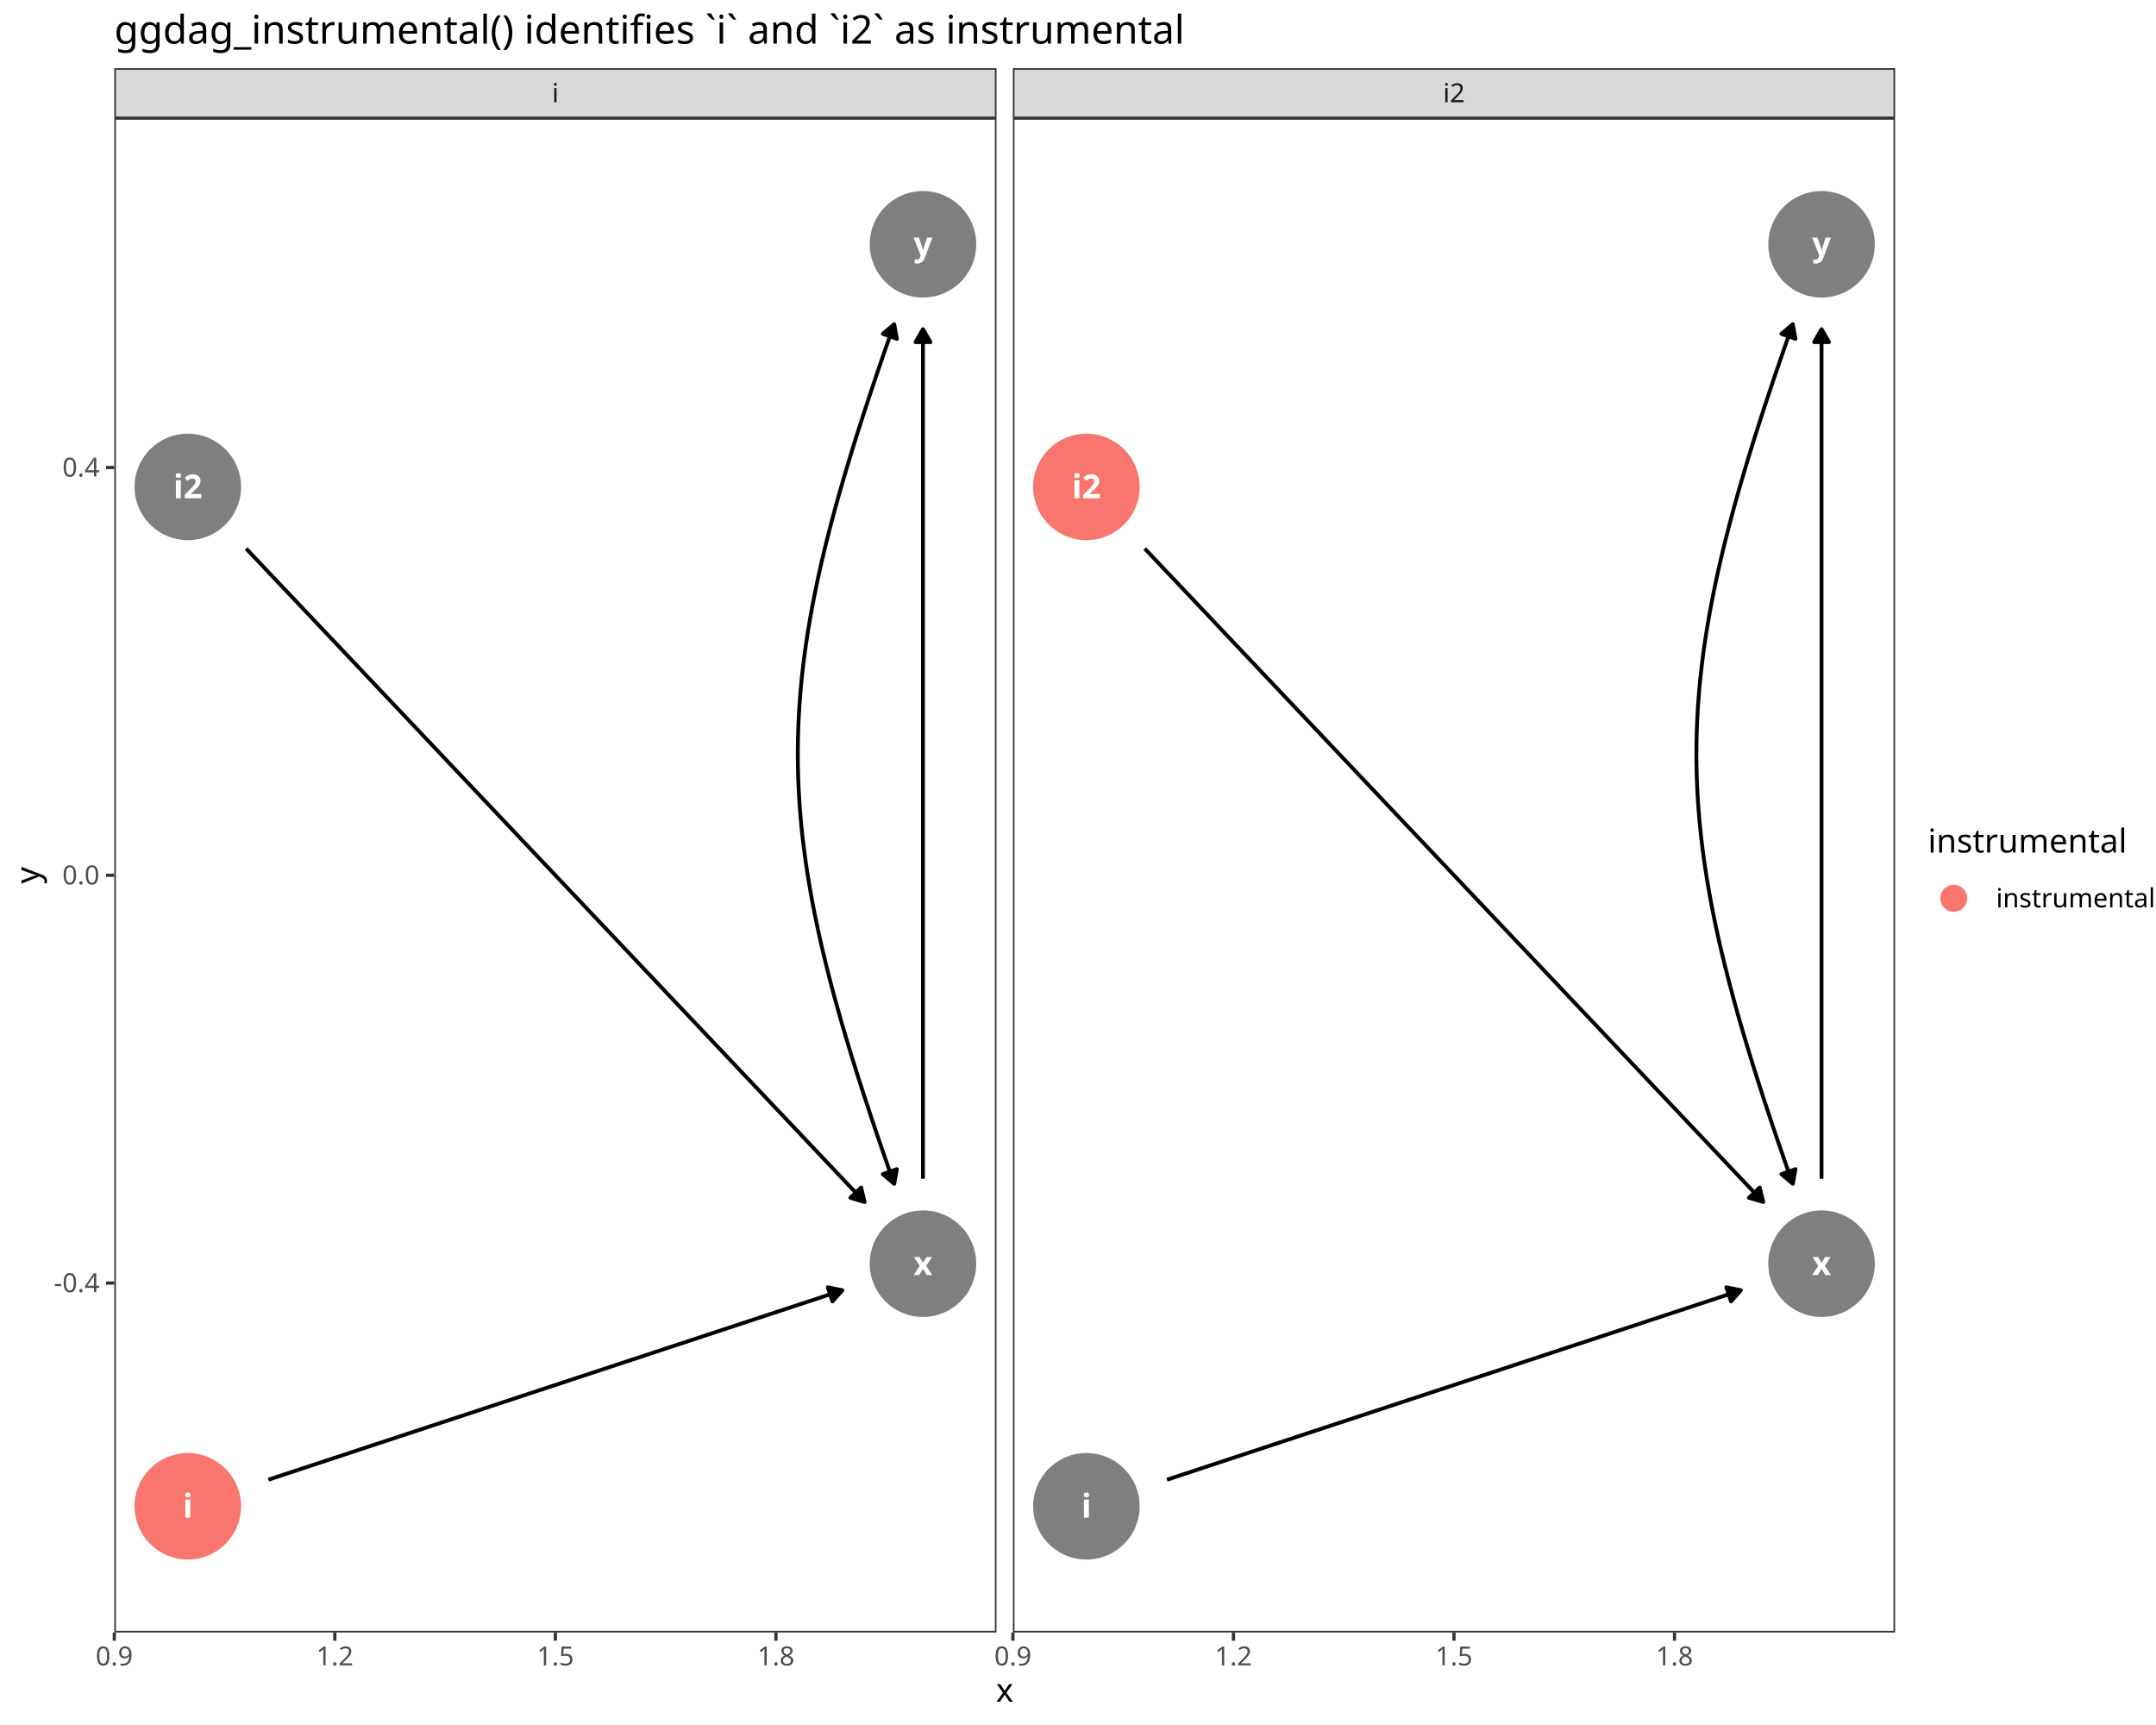
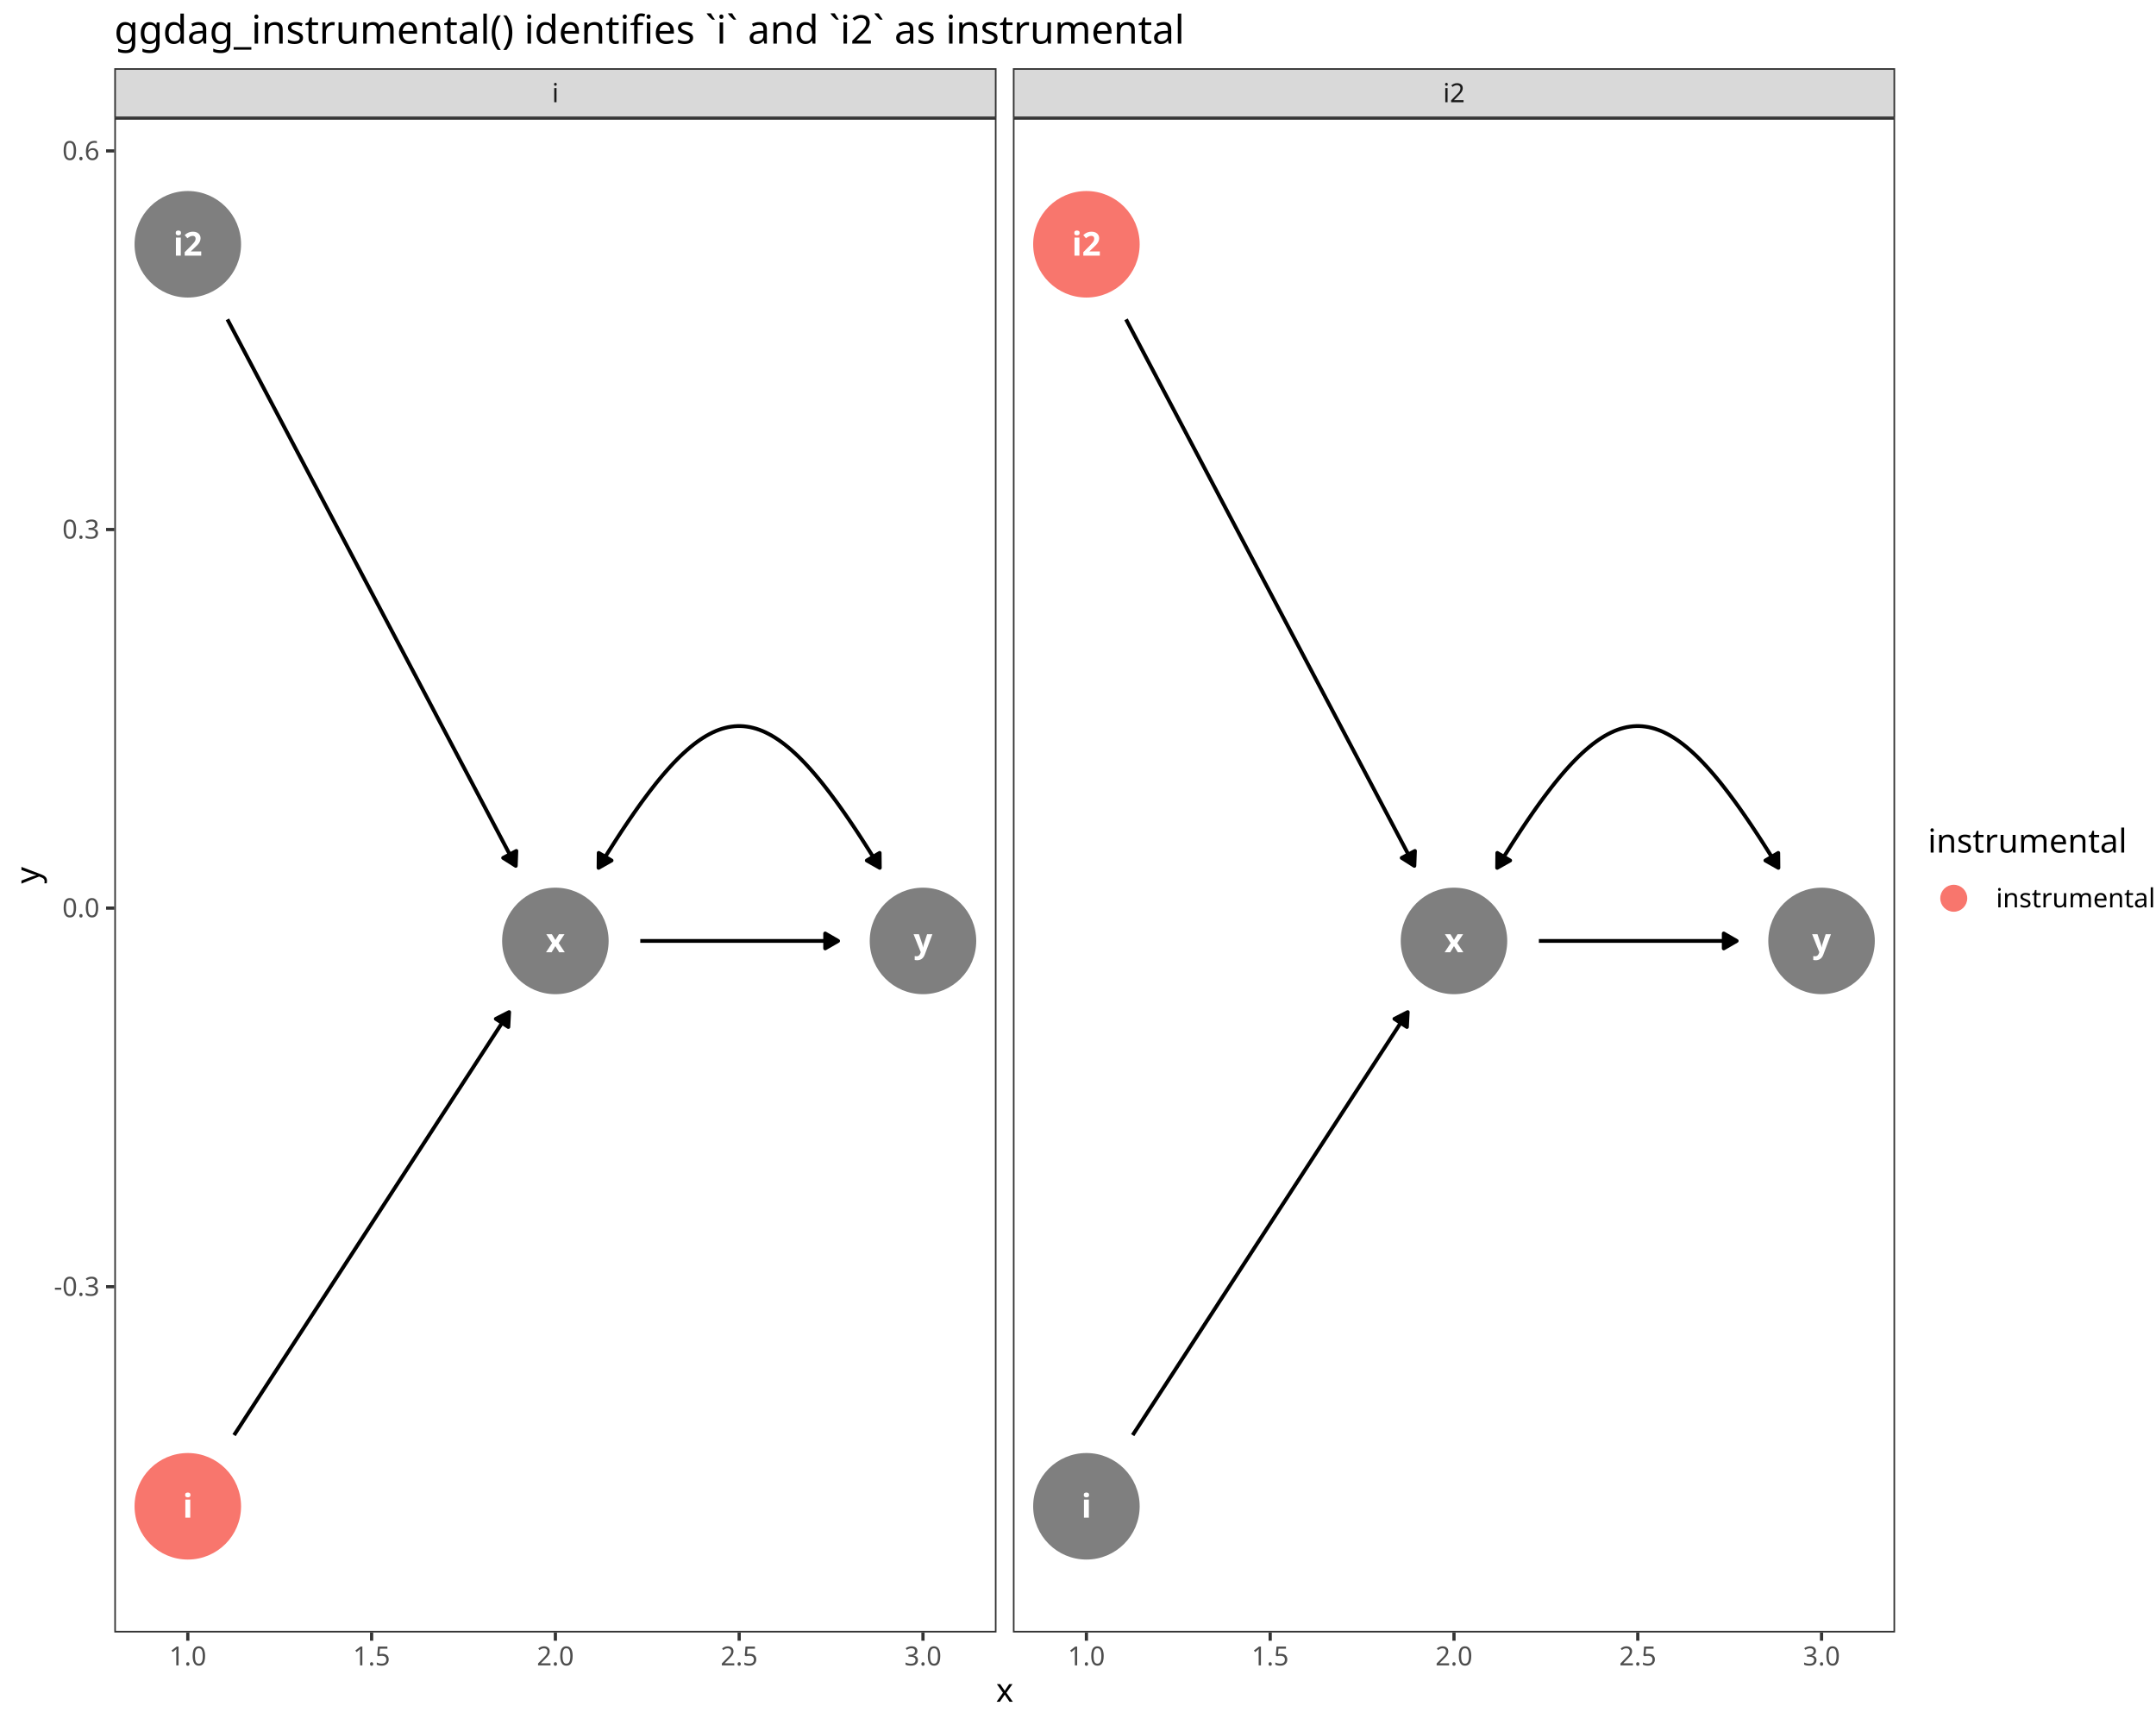
<svg xmlns="http://www.w3.org/2000/svg" class="svglite" data-engine-version="2.0" width="720.00pt" height="576.00pt" viewBox="0 0 720.00 576.00">
  <defs>
    <style type="text/css">
    .svglite line, .svglite polyline, .svglite polygon, .svglite path, .svglite rect, .svglite circle {
      fill: none;
      stroke: #000000;
      stroke-linecap: round;
      stroke-linejoin: round;
      stroke-miterlimit: 10.00;
    }
  </style>
  </defs>
  <rect width="100%" height="100%" style="stroke: none; fill: #FFFFFF;" />
  <defs>
    <clipPath id="cpMC4wMHw3MjAuMDB8MC4wMHw1NzYuMDA=">
      <rect x="0.00" y="0.00" width="720.00" height="576.00" />
    </clipPath>
  </defs>
  <g clip-path="url(#cpMC4wMHw3MjAuMDB8MC4wMHw1NzYuMDA=)">
    <rect x="-0" y="0.00" width="720.00" height="576.00" style="stroke-width: 1.07; stroke: #FFFFFF; fill: #FFFFFF;" />
  </g>
  <defs>
    <clipPath id="cpMzguMTd8MzMyLjc4fDM5LjQzfDU0NS4xMQ==">
      <rect x="38.17" y="39.43" width="294.61" height="505.68" />
    </clipPath>
  </defs>
  <g clip-path="url(#cpMzguMTd8MzMyLjc4fDM5LjQzfDU0NS4xMQ==)">
    <rect x="38.17" y="39.43" width="294.61" height="505.68" style="stroke-width: 1.07; stroke: none; fill: #FFFFFF;" />
    <circle cx="62.72" cy="502.97" r="17.43" style="stroke-width: 0.71; stroke: #F8766D; fill: #F8766D;" />
-     <circle cx="62.72" cy="162.59" r="17.43" style="stroke-width: 0.71; stroke: #7F7F7F; fill: #7F7F7F;" />
-     <circle cx="308.23" cy="421.96" r="17.43" style="stroke-width: 0.71; stroke: #7F7F7F; fill: #7F7F7F;" />
-     <circle cx="308.23" cy="81.57" r="17.43" style="stroke-width: 0.71; stroke: #7F7F7F; fill: #7F7F7F;" />
-     <polyline points="89.64,494.09 90.00,493.97 92.48,493.15 94.96,492.33 97.44,491.52 99.92,490.70 102.40,489.88 104.88,489.06 107.36,488.24 109.84,487.42 112.32,486.61 114.80,485.79 117.28,484.97 119.76,484.15 122.24,483.33 124.72,482.51 127.20,481.70 129.68,480.88 132.16,480.06 134.64,479.24 137.12,478.42 139.60,477.61 142.08,476.79 144.56,475.97 147.03,475.15 149.51,474.33 151.99,473.51 154.47,472.70 156.95,471.88 159.43,471.06 161.91,470.24 164.39,469.42 166.87,468.60 169.35,467.79 171.83,466.97 174.31,466.15 176.79,465.33 179.27,464.51 181.75,463.69 184.23,462.88 186.71,462.06 189.19,461.24 191.67,460.42 194.15,459.60 196.63,458.78 199.11,457.97 201.59,457.15 204.07,456.33 206.55,455.51 209.03,454.69 211.51,453.87 213.99,453.06 216.47,452.24 218.95,451.42 221.43,450.60 223.91,449.78 226.39,448.96 228.87,448.15 231.35,447.33 233.83,446.51 236.31,445.69 238.79,444.87 241.27,444.05 243.75,443.24 246.23,442.42 248.71,441.60 251.19,440.78 253.67,439.96 256.15,439.14 258.63,438.33 261.11,437.51 263.59,436.69 266.07,435.87 268.55,435.05 271.03,434.24 273.51,433.42 275.99,432.60 278.47,431.78 280.95,430.96 281.31,430.84 " style="stroke-width: 1.28; stroke-linecap: butt;" />
-     <polygon points="277.99,434.56 281.31,430.84 276.43,429.83 " style="stroke-width: 1.28; stroke-linecap: butt; fill: #000000;" />
-     <polyline points="82.21,183.17 82.56,183.55 85.04,186.17 87.52,188.79 90.00,191.41 92.48,194.03 94.96,196.64 97.44,199.26 99.92,201.88 102.40,204.50 104.88,207.12 107.36,209.74 109.84,212.36 112.32,214.98 114.80,217.60 117.28,220.22 119.76,222.84 122.24,225.46 124.72,228.08 127.20,230.70 129.68,233.32 132.16,235.94 134.64,238.56 137.12,241.18 139.60,243.80 142.08,246.42 144.56,249.04 147.03,251.66 149.51,254.28 151.99,256.90 154.47,259.52 156.95,262.14 159.43,264.76 161.91,267.38 164.39,270.00 166.87,272.62 169.35,275.24 171.83,277.86 174.31,280.48 176.79,283.10 179.27,285.72 181.75,288.34 184.23,290.96 186.71,293.58 189.19,296.20 191.67,298.82 194.15,301.44 196.63,304.06 199.11,306.68 201.59,309.30 204.07,311.92 206.55,314.54 209.03,317.16 211.51,319.78 213.99,322.40 216.47,325.02 218.95,327.64 221.43,330.26 223.91,332.88 226.39,335.50 228.87,338.12 231.35,340.74 233.83,343.36 236.31,345.98 238.79,348.60 241.27,351.22 243.75,353.84 246.23,356.46 248.71,359.08 251.19,361.70 253.67,364.32 256.15,366.94 258.63,369.56 261.11,372.18 263.59,374.80 266.07,377.42 268.55,380.04 271.03,382.66 273.51,385.28 275.99,387.90 278.47,390.52 280.95,393.14 283.43,395.76 285.91,398.38 288.39,401.00 288.74,401.37 " style="stroke-width: 1.28; stroke-linecap: butt;" />
-     <polygon points="283.97,399.95 288.74,401.37 287.58,396.53 " style="stroke-width: 1.28; stroke-linecap: butt; fill: #000000;" />
-     <polyline points="308.23,393.61 308.23,391.02 308.23,387.58 308.23,384.14 308.23,380.70 308.23,377.26 308.23,373.82 308.23,370.39 308.23,366.95 308.23,363.51 308.23,360.07 308.23,356.63 308.23,353.20 308.23,349.76 308.23,346.32 308.23,342.88 308.23,339.44 308.23,336.00 308.23,332.57 308.23,329.13 308.23,325.69 308.23,322.25 308.23,318.81 308.23,315.37 308.23,311.94 308.23,308.50 308.23,305.06 308.23,301.62 308.23,298.18 308.23,294.75 308.23,291.31 308.23,287.87 308.23,284.43 308.23,280.99 308.23,277.55 308.23,274.12 308.23,270.68 308.23,267.24 308.23,263.80 308.23,260.36 308.23,256.92 308.23,253.49 308.23,250.05 308.23,246.61 308.23,243.17 308.23,239.73 308.23,236.29 308.23,232.86 308.23,229.42 308.23,225.98 308.23,222.54 308.23,219.10 308.23,215.67 308.23,212.23 308.23,208.79 308.23,205.35 308.23,201.91 308.23,198.47 308.23,195.04 308.23,191.60 308.23,188.16 308.23,184.72 308.23,181.28 308.23,177.84 308.23,174.41 308.23,170.97 308.23,167.53 308.23,164.09 308.23,160.65 308.23,157.22 308.23,153.78 308.23,150.34 308.23,146.90 308.23,143.46 308.23,140.02 308.23,136.59 308.23,133.15 308.23,129.71 308.23,126.27 308.23,122.83 308.23,119.39 308.23,115.96 308.23,112.52 308.23,109.92 " style="stroke-width: 1.28; stroke-linecap: butt;" />
-     <polygon points="310.72,114.23 308.23,109.92 305.74,114.23 " style="stroke-width: 1.28; stroke-linecap: butt; fill: #000000;" />
-     <polyline points="298.63,395.29 297.24,391.43 295.81,387.32 294.41,383.27 293.04,379.28 291.71,375.34 290.42,371.46 289.16,367.63 287.93,363.85 286.73,360.12 285.57,356.44 284.45,352.81 283.36,349.23 282.30,345.69 281.27,342.19 280.29,338.74 279.33,335.32 278.41,331.94 277.52,328.61 276.67,325.30 275.85,322.04 275.07,318.80 274.31,315.60 273.60,312.43 272.92,309.28 272.27,306.17 271.65,303.08 271.07,300.01 270.53,296.97 270.02,293.95 269.54,290.95 269.10,287.98 268.69,285.01 268.31,282.07 267.97,279.14 267.66,276.22 267.39,273.31 267.15,270.42 266.95,267.53 266.78,264.66 266.64,261.79 266.54,258.92 266.47,256.06 266.43,253.20 266.43,250.34 266.47,247.48 266.54,244.61 266.64,241.75 266.78,238.88 266.95,236.00 267.15,233.11 267.39,230.22 267.66,227.31 267.97,224.40 268.31,221.47 268.69,218.52 269.10,215.56 269.54,212.58 270.02,209.58 270.53,206.56 271.07,203.52 271.65,200.46 272.27,197.37 272.92,194.25 273.60,191.11 274.31,187.94 275.07,184.73 275.85,181.50 276.67,178.23 277.52,174.93 278.41,171.59 279.33,168.21 280.29,164.80 281.27,161.34 282.30,157.85 283.36,154.31 284.45,150.72 285.57,147.09 286.73,143.41 287.93,139.68 289.16,135.91 290.42,132.08 291.71,128.19 293.04,124.26 294.41,120.26 295.81,116.21 297.24,112.10 298.63,108.25 " style="stroke-width: 1.28; stroke-linecap: butt;" />
-     <polygon points="294.82,392.07 298.63,395.29 299.51,390.39 " style="stroke-width: 1.28; stroke-linecap: butt; fill: #000000;" />
-     <polygon points="299.51,113.15 298.63,108.25 294.82,111.46 " style="stroke-width: 1.28; stroke-linecap: butt; fill: #000000;" />
+     <circle cx="62.72" cy="81.57" r="17.43" style="stroke-width: 0.71; stroke: #7F7F7F; fill: #7F7F7F;" />
+     <circle cx="185.47" cy="314.19" r="17.43" style="stroke-width: 0.71; stroke: #7F7F7F; fill: #7F7F7F;" />
+     <circle cx="308.23" cy="314.19" r="17.43" style="stroke-width: 0.71; stroke: #7F7F7F; fill: #7F7F7F;" />
+     <polyline points="78.17,479.21 78.84,478.18 80.08,476.28 81.32,474.37 82.56,472.46 83.80,470.55 85.04,468.65 86.28,466.74 87.52,464.83 88.76,462.93 90.00,461.02 91.24,459.11 92.48,457.21 93.72,455.30 94.96,453.39 96.20,451.49 97.44,449.58 98.68,447.67 99.92,445.76 101.16,443.86 102.40,441.95 103.64,440.04 104.88,438.14 106.12,436.23 107.36,434.32 108.60,432.42 109.84,430.51 111.08,428.60 112.32,426.70 113.56,424.79 114.80,422.88 116.04,420.97 117.28,419.07 118.52,417.16 119.76,415.25 121.00,413.35 122.24,411.44 123.48,409.53 124.72,407.63 125.96,405.72 127.20,403.81 128.44,401.90 129.68,400.00 130.92,398.09 132.16,396.18 133.40,394.28 134.64,392.37 135.88,390.46 137.12,388.56 138.36,386.65 139.60,384.74 140.84,382.84 142.08,380.93 143.32,379.02 144.56,377.11 145.79,375.21 147.03,373.30 148.27,371.39 149.51,369.49 150.75,367.58 151.99,365.67 153.23,363.77 154.47,361.86 155.71,359.95 156.95,358.05 158.19,356.14 159.43,354.23 160.67,352.32 161.91,350.42 163.15,348.51 164.39,346.60 165.63,344.70 166.87,342.79 168.11,340.88 169.35,338.98 170.02,337.95 " style="stroke-width: 1.28; stroke-linecap: butt;" />
+     <polygon points="169.76,342.92 170.02,337.95 165.58,340.21 " style="stroke-width: 1.28; stroke-linecap: butt; fill: #000000;" />
+     <polyline points="75.95,106.64 76.36,107.42 77.60,109.77 78.84,112.12 80.08,114.47 81.32,116.82 82.56,119.17 83.80,121.52 85.04,123.87 86.28,126.22 87.52,128.57 88.76,130.92 90.00,133.27 91.24,135.61 92.48,137.96 93.72,140.31 94.96,142.66 96.20,145.01 97.44,147.36 98.68,149.71 99.92,152.06 101.16,154.41 102.40,156.76 103.64,159.11 104.88,161.46 106.12,163.81 107.36,166.16 108.60,168.51 109.84,170.86 111.08,173.21 112.32,175.56 113.56,177.91 114.80,180.26 116.04,182.61 117.28,184.96 118.52,187.31 119.76,189.66 121.00,192.01 122.24,194.36 123.48,196.70 124.72,199.05 125.96,201.40 127.20,203.75 128.44,206.10 129.68,208.45 130.92,210.80 132.16,213.15 133.40,215.50 134.64,217.85 135.88,220.20 137.12,222.55 138.36,224.90 139.60,227.25 140.84,229.60 142.08,231.95 143.32,234.30 144.56,236.65 145.79,239.00 147.03,241.35 148.27,243.70 149.51,246.05 150.75,248.40 151.99,250.75 153.23,253.10 154.47,255.45 155.71,257.79 156.95,260.14 158.19,262.49 159.43,264.84 160.67,267.19 161.91,269.54 163.15,271.89 164.39,274.24 165.63,276.59 166.87,278.94 168.11,281.29 169.35,283.64 170.59,285.99 171.83,288.34 172.24,289.12 " style="stroke-width: 1.28; stroke-linecap: butt;" />
+     <polygon points="168.03,286.46 172.24,289.12 172.43,284.14 " style="stroke-width: 1.28; stroke-linecap: butt; fill: #000000;" />
+     <polyline points="213.82,314.19 213.99,314.19 215.23,314.19 216.47,314.19 217.71,314.19 218.95,314.19 220.19,314.19 221.43,314.19 222.67,314.19 223.91,314.19 225.15,314.19 226.39,314.19 227.63,314.19 228.87,314.19 230.11,314.19 231.35,314.19 232.59,314.19 233.83,314.19 235.07,314.19 236.31,314.19 237.55,314.19 238.79,314.19 240.03,314.19 241.27,314.19 242.51,314.19 243.75,314.19 244.99,314.19 246.23,314.19 247.47,314.19 248.71,314.19 249.95,314.19 251.19,314.19 252.43,314.19 253.67,314.19 254.91,314.19 256.15,314.19 257.39,314.19 258.63,314.19 259.87,314.19 261.11,314.19 262.35,314.19 263.59,314.19 264.83,314.19 266.07,314.19 267.31,314.19 268.55,314.19 269.79,314.19 271.03,314.19 272.27,314.19 273.51,314.19 274.75,314.19 275.99,314.19 277.23,314.19 278.47,314.19 279.71,314.19 279.88,314.19 " style="stroke-width: 1.28; stroke-linecap: butt;" />
+     <polygon points="275.57,316.68 279.88,314.19 275.57,311.70 " style="stroke-width: 1.28; stroke-linecap: butt; fill: #000000;" />
+     <polyline points="199.89,289.78 200.87,288.13 202.29,285.84 203.69,283.62 205.07,281.45 206.43,279.34 207.77,277.29 209.10,275.30 210.41,273.37 211.70,271.50 212.98,269.68 214.24,267.92 215.49,266.23 216.72,264.59 217.94,263.01 219.14,261.48 220.33,260.02 221.51,258.61 222.68,257.27 223.83,255.98 224.97,254.75 226.11,253.58 227.23,252.46 228.35,251.41 229.45,250.42 230.55,249.48 231.64,248.60 232.72,247.78 233.79,247.02 234.86,246.32 235.92,245.67 236.98,245.09 238.03,244.56 239.08,244.09 240.12,243.68 241.16,243.33 242.20,243.04 243.24,242.80 244.27,242.63 245.30,242.51 246.33,242.45 247.37,242.45 248.40,242.51 249.43,242.63 250.46,242.80 251.50,243.04 252.54,243.33 253.58,243.68 254.62,244.09 255.67,244.56 256.72,245.09 257.78,245.67 258.84,246.32 259.91,247.02 260.98,247.78 262.06,248.60 263.15,249.48 264.25,250.42 265.35,251.41 266.47,252.46 267.59,253.58 268.73,254.75 269.87,255.98 271.02,257.27 272.19,258.61 273.37,260.02 274.56,261.48 275.76,263.01 276.98,264.59 278.21,266.23 279.46,267.92 280.72,269.68 282.00,271.50 283.29,273.37 284.60,275.30 285.93,277.29 287.27,279.34 288.63,281.45 290.01,283.62 291.41,285.84 292.83,288.13 293.81,289.78 " style="stroke-width: 1.28; stroke-linecap: butt;" />
+     <polygon points="199.94,284.80 199.89,289.78 204.23,287.33 " style="stroke-width: 1.28; stroke-linecap: butt; fill: #000000;" />
+     <polygon points="289.47,287.33 293.81,289.78 293.76,284.80 " style="stroke-width: 1.28; stroke-linecap: butt; fill: #000000;" />
    <text x="62.72" y="506.77" text-anchor="middle" style="font-size: 11.04px; font-weight: bold; fill: #FFFFFF; font-family: sans;" textLength="2.45px" lengthAdjust="spacingAndGlyphs">i</text>
-     <text x="62.72" y="166.38" text-anchor="middle" style="font-size: 11.04px; font-weight: bold; fill: #FFFFFF; font-family: sans;" textLength="8.59px" lengthAdjust="spacingAndGlyphs">i2</text>
-     <text x="308.23" y="425.76" text-anchor="middle" style="font-size: 11.04px; font-weight: bold; fill: #FFFFFF; font-family: sans;" textLength="5.52px" lengthAdjust="spacingAndGlyphs">x</text>
-     <text x="308.23" y="85.37" text-anchor="middle" style="font-size: 11.04px; font-weight: bold; fill: #FFFFFF; font-family: sans;" textLength="5.52px" lengthAdjust="spacingAndGlyphs">y</text>
+     <text x="62.72" y="85.37" text-anchor="middle" style="font-size: 11.04px; font-weight: bold; fill: #FFFFFF; font-family: sans;" textLength="8.59px" lengthAdjust="spacingAndGlyphs">i2</text>
+     <text x="185.47" y="317.98" text-anchor="middle" style="font-size: 11.04px; font-weight: bold; fill: #FFFFFF; font-family: sans;" textLength="5.52px" lengthAdjust="spacingAndGlyphs">x</text>
+     <text x="308.23" y="317.98" text-anchor="middle" style="font-size: 11.04px; font-weight: bold; fill: #FFFFFF; font-family: sans;" textLength="5.52px" lengthAdjust="spacingAndGlyphs">y</text>
    <rect x="38.17" y="39.43" width="294.61" height="505.68" style="stroke-width: 1.07; stroke: #333333;" />
  </g>
  <g clip-path="url(#cpMC4wMHw3MjAuMDB8MC4wMHw1NzYuMDA=)">
</g>
  <defs>
    <clipPath id="cpMzM4LjI2fDYzMi44N3wzOS40M3w1NDUuMTE=">
      <rect x="338.26" y="39.43" width="294.61" height="505.68" />
    </clipPath>
  </defs>
  <g clip-path="url(#cpMzM4LjI2fDYzMi44N3wzOS40M3w1NDUuMTE=)">
    <rect x="338.26" y="39.43" width="294.61" height="505.68" style="stroke-width: 1.07; stroke: none; fill: #FFFFFF;" />
    <circle cx="362.81" cy="502.97" r="17.43" style="stroke-width: 0.71; stroke: #7F7F7F; fill: #7F7F7F;" />
-     <circle cx="362.81" cy="162.59" r="17.43" style="stroke-width: 0.71; stroke: #F8766D; fill: #F8766D;" />
-     <circle cx="608.31" cy="421.96" r="17.43" style="stroke-width: 0.71; stroke: #7F7F7F; fill: #7F7F7F;" />
-     <circle cx="608.31" cy="81.57" r="17.43" style="stroke-width: 0.71; stroke: #7F7F7F; fill: #7F7F7F;" />
-     <polyline points="389.73,494.09 390.09,493.97 392.57,493.15 395.05,492.33 397.53,491.52 400.01,490.70 402.49,489.88 404.97,489.06 407.44,488.24 409.92,487.42 412.40,486.61 414.88,485.79 417.36,484.97 419.84,484.15 422.32,483.33 424.80,482.51 427.28,481.70 429.76,480.88 432.24,480.06 434.72,479.24 437.20,478.42 439.68,477.61 442.16,476.79 444.64,475.97 447.12,475.15 449.60,474.33 452.08,473.51 454.56,472.70 457.04,471.88 459.52,471.06 462.00,470.24 464.48,469.42 466.96,468.60 469.44,467.79 471.92,466.97 474.40,466.15 476.88,465.33 479.36,464.51 481.84,463.69 484.32,462.88 486.80,462.06 489.28,461.24 491.76,460.42 494.24,459.60 496.72,458.78 499.20,457.97 501.68,457.15 504.16,456.33 506.64,455.51 509.12,454.69 511.60,453.87 514.08,453.06 516.56,452.24 519.04,451.42 521.52,450.60 524.00,449.78 526.48,448.96 528.96,448.15 531.44,447.33 533.92,446.51 536.40,445.69 538.88,444.87 541.36,444.05 543.84,443.24 546.32,442.42 548.80,441.60 551.28,440.78 553.76,439.96 556.24,439.14 558.72,438.33 561.20,437.51 563.68,436.69 566.16,435.87 568.64,435.05 571.12,434.24 573.60,433.42 576.08,432.60 578.56,431.78 581.04,430.96 581.40,430.84 " style="stroke-width: 1.28; stroke-linecap: butt;" />
-     <polygon points="578.08,434.56 581.40,430.84 576.52,429.83 " style="stroke-width: 1.28; stroke-linecap: butt; fill: #000000;" />
-     <polyline points="382.29,183.17 382.65,183.55 385.13,186.17 387.61,188.79 390.09,191.41 392.57,194.03 395.05,196.64 397.53,199.26 400.01,201.88 402.49,204.50 404.97,207.12 407.44,209.74 409.92,212.36 412.40,214.98 414.88,217.60 417.36,220.22 419.84,222.84 422.32,225.46 424.80,228.08 427.28,230.70 429.76,233.32 432.24,235.94 434.72,238.56 437.20,241.18 439.68,243.80 442.16,246.42 444.64,249.04 447.12,251.66 449.60,254.28 452.08,256.90 454.56,259.52 457.04,262.14 459.52,264.76 462.00,267.38 464.48,270.00 466.96,272.62 469.44,275.24 471.92,277.86 474.40,280.48 476.88,283.10 479.36,285.72 481.84,288.34 484.32,290.96 486.80,293.58 489.28,296.20 491.76,298.82 494.24,301.44 496.72,304.06 499.20,306.68 501.68,309.30 504.16,311.92 506.64,314.54 509.12,317.16 511.60,319.78 514.08,322.40 516.56,325.02 519.04,327.64 521.52,330.26 524.00,332.88 526.48,335.50 528.96,338.12 531.44,340.74 533.92,343.36 536.40,345.98 538.88,348.60 541.36,351.22 543.84,353.84 546.32,356.46 548.80,359.08 551.28,361.70 553.76,364.32 556.24,366.94 558.72,369.56 561.20,372.18 563.68,374.80 566.16,377.42 568.64,380.04 571.12,382.66 573.60,385.28 576.08,387.90 578.56,390.52 581.04,393.14 583.52,395.76 586.00,398.38 588.48,401.00 588.83,401.37 " style="stroke-width: 1.28; stroke-linecap: butt;" />
-     <polygon points="584.05,399.95 588.83,401.37 587.67,396.53 " style="stroke-width: 1.28; stroke-linecap: butt; fill: #000000;" />
-     <polyline points="608.31,393.61 608.31,391.02 608.31,387.58 608.31,384.14 608.31,380.70 608.31,377.26 608.31,373.82 608.31,370.39 608.31,366.95 608.31,363.51 608.31,360.07 608.31,356.63 608.31,353.20 608.31,349.76 608.31,346.32 608.31,342.88 608.31,339.44 608.31,336.00 608.31,332.57 608.31,329.13 608.31,325.69 608.31,322.25 608.31,318.81 608.31,315.37 608.31,311.94 608.31,308.50 608.31,305.06 608.31,301.62 608.31,298.18 608.31,294.75 608.31,291.31 608.31,287.87 608.31,284.43 608.31,280.99 608.31,277.55 608.31,274.12 608.31,270.68 608.31,267.24 608.31,263.80 608.31,260.36 608.31,256.92 608.31,253.49 608.31,250.05 608.31,246.61 608.31,243.17 608.31,239.73 608.31,236.29 608.31,232.86 608.31,229.42 608.31,225.98 608.31,222.54 608.31,219.10 608.31,215.67 608.31,212.23 608.31,208.79 608.31,205.35 608.31,201.91 608.31,198.47 608.31,195.04 608.31,191.60 608.31,188.16 608.31,184.72 608.31,181.28 608.31,177.84 608.31,174.41 608.31,170.97 608.31,167.53 608.31,164.09 608.31,160.65 608.31,157.22 608.31,153.78 608.31,150.34 608.31,146.90 608.31,143.46 608.31,140.02 608.31,136.59 608.31,133.15 608.31,129.71 608.31,126.27 608.31,122.83 608.31,119.39 608.31,115.96 608.31,112.52 608.31,109.92 " style="stroke-width: 1.28; stroke-linecap: butt;" />
-     <polygon points="610.81,114.23 608.31,109.92 605.82,114.23 " style="stroke-width: 1.28; stroke-linecap: butt; fill: #000000;" />
-     <polyline points="598.72,395.29 597.33,391.43 595.90,387.32 594.50,383.27 593.13,379.28 591.80,375.34 590.51,371.46 589.24,367.63 588.02,363.85 586.82,360.12 585.66,356.44 584.54,352.81 583.44,349.23 582.39,345.69 581.36,342.19 580.37,338.74 579.42,335.32 578.50,331.94 577.61,328.61 576.76,325.30 575.94,322.04 575.15,318.80 574.40,315.60 573.69,312.43 573.00,309.28 572.36,306.17 571.74,303.08 571.16,300.01 570.62,296.97 570.10,293.95 569.63,290.95 569.18,287.98 568.77,285.01 568.40,282.07 568.06,279.14 567.75,276.22 567.48,273.31 567.24,270.42 567.03,267.53 566.86,264.66 566.73,261.79 566.62,258.92 566.56,256.06 566.52,253.20 566.52,250.34 566.56,247.48 566.62,244.61 566.73,241.75 566.86,238.88 567.03,236.00 567.24,233.11 567.48,230.22 567.75,227.31 568.06,224.40 568.40,221.47 568.77,218.52 569.18,215.56 569.63,212.58 570.10,209.58 570.62,206.56 571.16,203.52 571.74,200.46 572.36,197.37 573.00,194.25 573.69,191.11 574.40,187.94 575.15,184.73 575.94,181.50 576.76,178.23 577.61,174.93 578.50,171.59 579.42,168.21 580.37,164.80 581.36,161.34 582.39,157.85 583.44,154.31 584.54,150.72 585.66,147.09 586.82,143.41 588.02,139.68 589.24,135.91 590.51,132.08 591.80,128.19 593.13,124.26 594.50,120.26 595.90,116.21 597.33,112.10 598.72,108.25 " style="stroke-width: 1.28; stroke-linecap: butt;" />
-     <polygon points="594.91,392.07 598.72,395.29 599.60,390.39 " style="stroke-width: 1.28; stroke-linecap: butt; fill: #000000;" />
-     <polygon points="599.60,113.15 598.72,108.25 594.91,111.46 " style="stroke-width: 1.28; stroke-linecap: butt; fill: #000000;" />
+     <circle cx="362.81" cy="81.57" r="17.43" style="stroke-width: 0.71; stroke: #F8766D; fill: #F8766D;" />
+     <circle cx="485.56" cy="314.19" r="17.43" style="stroke-width: 0.71; stroke: #7F7F7F; fill: #7F7F7F;" />
+     <circle cx="608.31" cy="314.19" r="17.43" style="stroke-width: 0.71; stroke: #7F7F7F; fill: #7F7F7F;" />
+     <polyline points="378.26,479.21 378.93,478.18 380.17,476.28 381.41,474.37 382.65,472.46 383.89,470.55 385.13,468.65 386.37,466.74 387.61,464.83 388.85,462.93 390.09,461.02 391.33,459.11 392.57,457.21 393.81,455.30 395.05,453.39 396.29,451.49 397.53,449.58 398.77,447.67 400.01,445.76 401.25,443.86 402.49,441.95 403.73,440.04 404.97,438.14 406.21,436.23 407.44,434.32 408.68,432.42 409.92,430.51 411.16,428.60 412.40,426.70 413.64,424.79 414.88,422.88 416.12,420.97 417.36,419.07 418.60,417.16 419.84,415.25 421.08,413.35 422.32,411.44 423.56,409.53 424.80,407.63 426.04,405.72 427.28,403.81 428.52,401.90 429.76,400.00 431.00,398.09 432.24,396.18 433.48,394.28 434.72,392.37 435.96,390.46 437.20,388.56 438.44,386.65 439.68,384.74 440.92,382.84 442.16,380.93 443.40,379.02 444.64,377.11 445.88,375.21 447.12,373.30 448.36,371.39 449.60,369.49 450.84,367.58 452.08,365.67 453.32,363.77 454.56,361.86 455.80,359.95 457.04,358.05 458.28,356.14 459.52,354.23 460.76,352.32 462.00,350.42 463.24,348.51 464.48,346.60 465.72,344.70 466.96,342.79 468.20,340.88 469.44,338.98 470.11,337.95 " style="stroke-width: 1.28; stroke-linecap: butt;" />
+     <polygon points="469.85,342.92 470.11,337.95 465.67,340.21 " style="stroke-width: 1.28; stroke-linecap: butt; fill: #000000;" />
+     <polyline points="376.04,106.64 376.45,107.42 377.69,109.77 378.93,112.12 380.17,114.47 381.41,116.82 382.65,119.17 383.89,121.52 385.13,123.87 386.37,126.22 387.61,128.57 388.85,130.92 390.09,133.27 391.33,135.61 392.57,137.96 393.81,140.31 395.05,142.66 396.29,145.01 397.53,147.36 398.77,149.71 400.01,152.06 401.25,154.41 402.49,156.76 403.73,159.11 404.97,161.46 406.21,163.81 407.44,166.16 408.68,168.51 409.92,170.86 411.16,173.21 412.40,175.56 413.64,177.91 414.88,180.26 416.12,182.61 417.36,184.96 418.60,187.31 419.84,189.66 421.08,192.01 422.32,194.36 423.56,196.70 424.80,199.05 426.04,201.40 427.28,203.75 428.52,206.10 429.76,208.45 431.00,210.80 432.24,213.15 433.48,215.50 434.72,217.85 435.96,220.20 437.20,222.55 438.44,224.90 439.68,227.25 440.92,229.60 442.16,231.95 443.40,234.30 444.64,236.65 445.88,239.00 447.12,241.35 448.36,243.70 449.60,246.05 450.84,248.40 452.08,250.75 453.32,253.10 454.56,255.45 455.80,257.79 457.04,260.14 458.28,262.49 459.52,264.84 460.76,267.19 462.00,269.54 463.24,271.89 464.48,274.24 465.72,276.59 466.96,278.94 468.20,281.29 469.44,283.64 470.68,285.99 471.92,288.34 472.33,289.12 " style="stroke-width: 1.28; stroke-linecap: butt;" />
+     <polygon points="468.11,286.46 472.33,289.12 472.52,284.14 " style="stroke-width: 1.28; stroke-linecap: butt; fill: #000000;" />
+     <polyline points="513.91,314.19 514.08,314.19 515.32,314.19 516.56,314.19 517.80,314.19 519.04,314.19 520.28,314.19 521.52,314.19 522.76,314.19 524.00,314.19 525.24,314.19 526.48,314.19 527.72,314.19 528.96,314.19 530.20,314.19 531.44,314.19 532.68,314.19 533.92,314.19 535.16,314.19 536.40,314.19 537.64,314.19 538.88,314.19 540.12,314.19 541.36,314.19 542.60,314.19 543.84,314.19 545.08,314.19 546.32,314.19 547.56,314.19 548.80,314.19 550.04,314.19 551.28,314.19 552.52,314.19 553.76,314.19 555.00,314.19 556.24,314.19 557.48,314.19 558.72,314.19 559.96,314.19 561.20,314.19 562.44,314.19 563.68,314.19 564.92,314.19 566.16,314.19 567.40,314.19 568.64,314.19 569.88,314.19 571.12,314.19 572.36,314.19 573.60,314.19 574.84,314.19 576.08,314.19 577.32,314.19 578.56,314.19 579.80,314.19 579.97,314.19 " style="stroke-width: 1.28; stroke-linecap: butt;" />
+     <polygon points="575.65,316.68 579.97,314.19 575.65,311.70 " style="stroke-width: 1.28; stroke-linecap: butt; fill: #000000;" />
+     <polyline points="499.98,289.78 500.95,288.13 502.37,285.84 503.77,283.62 505.15,281.45 506.52,279.34 507.86,277.29 509.19,275.30 510.50,273.37 511.79,271.50 513.07,269.68 514.33,267.92 515.57,266.23 516.81,264.59 518.02,263.01 519.23,261.48 520.42,260.02 521.60,258.61 522.76,257.27 523.92,255.98 525.06,254.75 526.20,253.58 527.32,252.46 528.43,251.41 529.54,250.42 530.64,249.48 531.72,248.60 532.81,247.78 533.88,247.02 534.95,246.32 536.01,245.67 537.07,245.09 538.12,244.56 539.17,244.09 540.21,243.68 541.25,243.33 542.29,243.04 543.32,242.80 544.36,242.63 545.39,242.51 546.42,242.45 547.45,242.45 548.48,242.51 549.52,242.63 550.55,242.80 551.59,243.04 552.62,243.33 553.66,243.68 554.71,244.09 555.76,244.56 556.81,245.09 557.86,245.67 558.93,246.32 560.00,247.02 561.07,247.78 562.15,248.60 563.24,249.48 564.34,250.42 565.44,251.41 566.56,252.46 567.68,253.58 568.81,254.75 569.96,255.98 571.11,257.27 572.28,258.61 573.46,260.02 574.65,261.48 575.85,263.01 577.07,264.59 578.30,266.23 579.55,267.92 580.81,269.68 582.09,271.50 583.38,273.37 584.69,275.30 586.01,277.29 587.36,279.34 588.72,281.45 590.10,283.62 591.50,285.84 592.92,288.13 593.90,289.78 " style="stroke-width: 1.28; stroke-linecap: butt;" />
+     <polygon points="500.03,284.80 499.98,289.78 504.32,287.33 " style="stroke-width: 1.28; stroke-linecap: butt; fill: #000000;" />
+     <polygon points="589.56,287.33 593.90,289.78 593.85,284.80 " style="stroke-width: 1.28; stroke-linecap: butt; fill: #000000;" />
    <text x="362.81" y="506.77" text-anchor="middle" style="font-size: 11.04px; font-weight: bold; fill: #FFFFFF; font-family: sans;" textLength="2.45px" lengthAdjust="spacingAndGlyphs">i</text>
-     <text x="362.81" y="166.38" text-anchor="middle" style="font-size: 11.04px; font-weight: bold; fill: #FFFFFF; font-family: sans;" textLength="8.59px" lengthAdjust="spacingAndGlyphs">i2</text>
-     <text x="608.31" y="425.76" text-anchor="middle" style="font-size: 11.04px; font-weight: bold; fill: #FFFFFF; font-family: sans;" textLength="5.52px" lengthAdjust="spacingAndGlyphs">x</text>
-     <text x="608.31" y="85.37" text-anchor="middle" style="font-size: 11.04px; font-weight: bold; fill: #FFFFFF; font-family: sans;" textLength="5.52px" lengthAdjust="spacingAndGlyphs">y</text>
+     <text x="362.81" y="85.37" text-anchor="middle" style="font-size: 11.04px; font-weight: bold; fill: #FFFFFF; font-family: sans;" textLength="8.59px" lengthAdjust="spacingAndGlyphs">i2</text>
+     <text x="485.56" y="317.98" text-anchor="middle" style="font-size: 11.04px; font-weight: bold; fill: #FFFFFF; font-family: sans;" textLength="5.52px" lengthAdjust="spacingAndGlyphs">x</text>
+     <text x="608.31" y="317.98" text-anchor="middle" style="font-size: 11.04px; font-weight: bold; fill: #FFFFFF; font-family: sans;" textLength="5.52px" lengthAdjust="spacingAndGlyphs">y</text>
    <rect x="338.26" y="39.43" width="294.61" height="505.68" style="stroke-width: 1.07; stroke: #333333;" />
  </g>
  <g clip-path="url(#cpMC4wMHw3MjAuMDB8MC4wMHw1NzYuMDA=)">
</g>
  <defs>
    <clipPath id="cpMzguMTd8MzMyLjc4fDIyLjc4fDM5LjQz">
      <rect x="38.17" y="22.78" width="294.61" height="16.65" />
    </clipPath>
  </defs>
  <g clip-path="url(#cpMzguMTd8MzMyLjc4fDIyLjc4fDM5LjQz)">
    <rect x="38.17" y="22.78" width="294.61" height="16.65" style="stroke-width: 1.07; stroke: #333333; fill: #D9D9D9;" />
    <text x="185.47" y="34.14" text-anchor="middle" style="font-size: 8.80px; fill: #1A1A1A; font-family: sans;" textLength="1.95px" lengthAdjust="spacingAndGlyphs">i</text>
  </g>
  <g clip-path="url(#cpMC4wMHw3MjAuMDB8MC4wMHw1NzYuMDA=)">
</g>
  <defs>
    <clipPath id="cpMzM4LjI2fDYzMi44N3wyMi43OHwzOS40Mw==">
      <rect x="338.26" y="22.78" width="294.61" height="16.65" />
    </clipPath>
  </defs>
  <g clip-path="url(#cpMzM4LjI2fDYzMi44N3wyMi43OHwzOS40Mw==)">
    <rect x="338.26" y="22.78" width="294.61" height="16.65" style="stroke-width: 1.07; stroke: #333333; fill: #D9D9D9;" />
    <text x="485.56" y="34.14" text-anchor="middle" style="font-size: 8.80px; fill: #1A1A1A; font-family: sans;" textLength="6.85px" lengthAdjust="spacingAndGlyphs">i2</text>
  </g>
  <g clip-path="url(#cpMC4wMHw3MjAuMDB8MC4wMHw1NzYuMDA=)">
-     <polyline points="38.17,547.85 38.17,545.11 " style="stroke-width: 1.07; stroke: #333333; stroke-linecap: butt;" />
-     <polyline points="111.82,547.85 111.82,545.11 " style="stroke-width: 1.07; stroke: #333333; stroke-linecap: butt;" />
+     <polyline points="62.72,547.85 62.72,545.11 " style="stroke-width: 1.07; stroke: #333333; stroke-linecap: butt;" />
+     <polyline points="124.10,547.85 124.10,545.11 " style="stroke-width: 1.07; stroke: #333333; stroke-linecap: butt;" />
    <polyline points="185.47,547.85 185.47,545.11 " style="stroke-width: 1.07; stroke: #333333; stroke-linecap: butt;" />
-     <polyline points="259.13,547.85 259.13,545.11 " style="stroke-width: 1.07; stroke: #333333; stroke-linecap: butt;" />
-     <text x="38.17" y="556.10" text-anchor="middle" style="font-size: 8.80px; fill: #4D4D4D; font-family: sans;" textLength="12.23px" lengthAdjust="spacingAndGlyphs">0.9</text>
-     <text x="111.82" y="556.10" text-anchor="middle" style="font-size: 8.80px; fill: #4D4D4D; font-family: sans;" textLength="12.23px" lengthAdjust="spacingAndGlyphs">1.2</text>
-     <text x="185.47" y="556.10" text-anchor="middle" style="font-size: 8.80px; fill: #4D4D4D; font-family: sans;" textLength="12.23px" lengthAdjust="spacingAndGlyphs">1.5</text>
-     <text x="259.13" y="556.10" text-anchor="middle" style="font-size: 8.80px; fill: #4D4D4D; font-family: sans;" textLength="12.23px" lengthAdjust="spacingAndGlyphs">1.8</text>
-     <polyline points="338.26,547.85 338.26,545.11 " style="stroke-width: 1.07; stroke: #333333; stroke-linecap: butt;" />
-     <polyline points="411.91,547.85 411.91,545.11 " style="stroke-width: 1.07; stroke: #333333; stroke-linecap: butt;" />
+     <polyline points="246.85,547.85 246.85,545.11 " style="stroke-width: 1.07; stroke: #333333; stroke-linecap: butt;" />
+     <polyline points="308.23,547.85 308.23,545.11 " style="stroke-width: 1.07; stroke: #333333; stroke-linecap: butt;" />
+     <text x="62.72" y="556.10" text-anchor="middle" style="font-size: 8.80px; fill: #4D4D4D; font-family: sans;" textLength="12.23px" lengthAdjust="spacingAndGlyphs">1.0</text>
+     <text x="124.10" y="556.10" text-anchor="middle" style="font-size: 8.80px; fill: #4D4D4D; font-family: sans;" textLength="12.23px" lengthAdjust="spacingAndGlyphs">1.5</text>
+     <text x="185.47" y="556.10" text-anchor="middle" style="font-size: 8.80px; fill: #4D4D4D; font-family: sans;" textLength="12.23px" lengthAdjust="spacingAndGlyphs">2.0</text>
+     <text x="246.85" y="556.10" text-anchor="middle" style="font-size: 8.80px; fill: #4D4D4D; font-family: sans;" textLength="12.23px" lengthAdjust="spacingAndGlyphs">2.5</text>
+     <text x="308.23" y="556.10" text-anchor="middle" style="font-size: 8.80px; fill: #4D4D4D; font-family: sans;" textLength="12.23px" lengthAdjust="spacingAndGlyphs">3.0</text>
+     <polyline points="362.81,547.85 362.81,545.11 " style="stroke-width: 1.07; stroke: #333333; stroke-linecap: butt;" />
+     <polyline points="424.18,547.85 424.18,545.11 " style="stroke-width: 1.07; stroke: #333333; stroke-linecap: butt;" />
    <polyline points="485.56,547.85 485.56,545.11 " style="stroke-width: 1.07; stroke: #333333; stroke-linecap: butt;" />
-     <polyline points="559.21,547.85 559.21,545.11 " style="stroke-width: 1.07; stroke: #333333; stroke-linecap: butt;" />
-     <text x="338.26" y="556.10" text-anchor="middle" style="font-size: 8.80px; fill: #4D4D4D; font-family: sans;" textLength="12.23px" lengthAdjust="spacingAndGlyphs">0.9</text>
-     <text x="411.91" y="556.10" text-anchor="middle" style="font-size: 8.80px; fill: #4D4D4D; font-family: sans;" textLength="12.23px" lengthAdjust="spacingAndGlyphs">1.2</text>
-     <text x="485.56" y="556.10" text-anchor="middle" style="font-size: 8.80px; fill: #4D4D4D; font-family: sans;" textLength="12.23px" lengthAdjust="spacingAndGlyphs">1.5</text>
-     <text x="559.21" y="556.10" text-anchor="middle" style="font-size: 8.80px; fill: #4D4D4D; font-family: sans;" textLength="12.23px" lengthAdjust="spacingAndGlyphs">1.8</text>
-     <text x="33.24" y="431.46" text-anchor="end" style="font-size: 8.80px; fill: #4D4D4D; font-family: sans;" textLength="15.16px" lengthAdjust="spacingAndGlyphs">-0.4</text>
-     <text x="33.24" y="295.30" text-anchor="end" style="font-size: 8.80px; fill: #4D4D4D; font-family: sans;" textLength="12.23px" lengthAdjust="spacingAndGlyphs">0.0</text>
-     <text x="33.24" y="159.15" text-anchor="end" style="font-size: 8.80px; fill: #4D4D4D; font-family: sans;" textLength="12.23px" lengthAdjust="spacingAndGlyphs">0.4</text>
-     <polyline points="35.43,428.43 38.17,428.43 " style="stroke-width: 1.07; stroke: #333333; stroke-linecap: butt;" />
-     <polyline points="35.43,292.27 38.17,292.27 " style="stroke-width: 1.07; stroke: #333333; stroke-linecap: butt;" />
-     <polyline points="35.43,156.12 38.17,156.12 " style="stroke-width: 1.07; stroke: #333333; stroke-linecap: butt;" />
+     <polyline points="546.94,547.85 546.94,545.11 " style="stroke-width: 1.07; stroke: #333333; stroke-linecap: butt;" />
+     <polyline points="608.31,547.85 608.31,545.11 " style="stroke-width: 1.07; stroke: #333333; stroke-linecap: butt;" />
+     <text x="362.81" y="556.10" text-anchor="middle" style="font-size: 8.80px; fill: #4D4D4D; font-family: sans;" textLength="12.23px" lengthAdjust="spacingAndGlyphs">1.0</text>
+     <text x="424.18" y="556.10" text-anchor="middle" style="font-size: 8.80px; fill: #4D4D4D; font-family: sans;" textLength="12.23px" lengthAdjust="spacingAndGlyphs">1.5</text>
+     <text x="485.56" y="556.10" text-anchor="middle" style="font-size: 8.80px; fill: #4D4D4D; font-family: sans;" textLength="12.23px" lengthAdjust="spacingAndGlyphs">2.0</text>
+     <text x="546.94" y="556.10" text-anchor="middle" style="font-size: 8.80px; fill: #4D4D4D; font-family: sans;" textLength="12.23px" lengthAdjust="spacingAndGlyphs">2.5</text>
+     <text x="608.31" y="556.10" text-anchor="middle" style="font-size: 8.80px; fill: #4D4D4D; font-family: sans;" textLength="12.23px" lengthAdjust="spacingAndGlyphs">3.0</text>
+     <text x="33.24" y="432.68" text-anchor="end" style="font-size: 8.80px; fill: #4D4D4D; font-family: sans;" textLength="15.16px" lengthAdjust="spacingAndGlyphs">-0.3</text>
+     <text x="33.24" y="306.26" text-anchor="end" style="font-size: 8.80px; fill: #4D4D4D; font-family: sans;" textLength="12.23px" lengthAdjust="spacingAndGlyphs">0.0</text>
+     <text x="33.24" y="179.84" text-anchor="end" style="font-size: 8.80px; fill: #4D4D4D; font-family: sans;" textLength="12.23px" lengthAdjust="spacingAndGlyphs">0.3</text>
+     <text x="33.24" y="53.42" text-anchor="end" style="font-size: 8.80px; fill: #4D4D4D; font-family: sans;" textLength="12.23px" lengthAdjust="spacingAndGlyphs">0.6</text>
+     <polyline points="35.43,429.65 38.17,429.65 " style="stroke-width: 1.07; stroke: #333333; stroke-linecap: butt;" />
+     <polyline points="35.43,303.23 38.17,303.23 " style="stroke-width: 1.07; stroke: #333333; stroke-linecap: butt;" />
+     <polyline points="35.43,176.81 38.17,176.81 " style="stroke-width: 1.07; stroke: #333333; stroke-linecap: butt;" />
+     <polyline points="35.43,50.39 38.17,50.39 " style="stroke-width: 1.07; stroke: #333333; stroke-linecap: butt;" />
    <text x="335.52" y="568.24" text-anchor="middle" style="font-size: 11.00px; font-family: sans;" textLength="5.50px" lengthAdjust="spacingAndGlyphs">x</text>
    <text transform="translate(13.05,292.27) rotate(-90)" text-anchor="middle" style="font-size: 11.00px; font-family: sans;" textLength="5.50px" lengthAdjust="spacingAndGlyphs">y</text>
    <rect x="643.82" y="275.97" width="70.70" height="32.61" style="stroke-width: 1.07; stroke: none; fill: #FFFFFF;" />
    <text x="643.82" y="284.68" style="font-size: 11.00px; font-family: sans;" textLength="59.92px" lengthAdjust="spacingAndGlyphs">instrumental</text>
    <rect x="643.82" y="291.30" width="17.28" height="17.28" style="stroke-width: 1.07; stroke: none; fill: #FFFFFF;" />
    <circle cx="652.46" cy="299.94" r="4.27" style="stroke-width: 0.47; stroke: #F8766D; fill: #F8766D;" />
    <text x="666.58" y="302.97" style="font-size: 8.80px; font-family: sans;" textLength="47.94px" lengthAdjust="spacingAndGlyphs">instrumental</text>
    <text x="38.17" y="14.56" style="font-size: 13.20px; font-family: sans;" textLength="337.51px" lengthAdjust="spacingAndGlyphs">ggdag_instrumental() identifies `i` and `i2` as instrumental</text>
  </g>
</svg>
